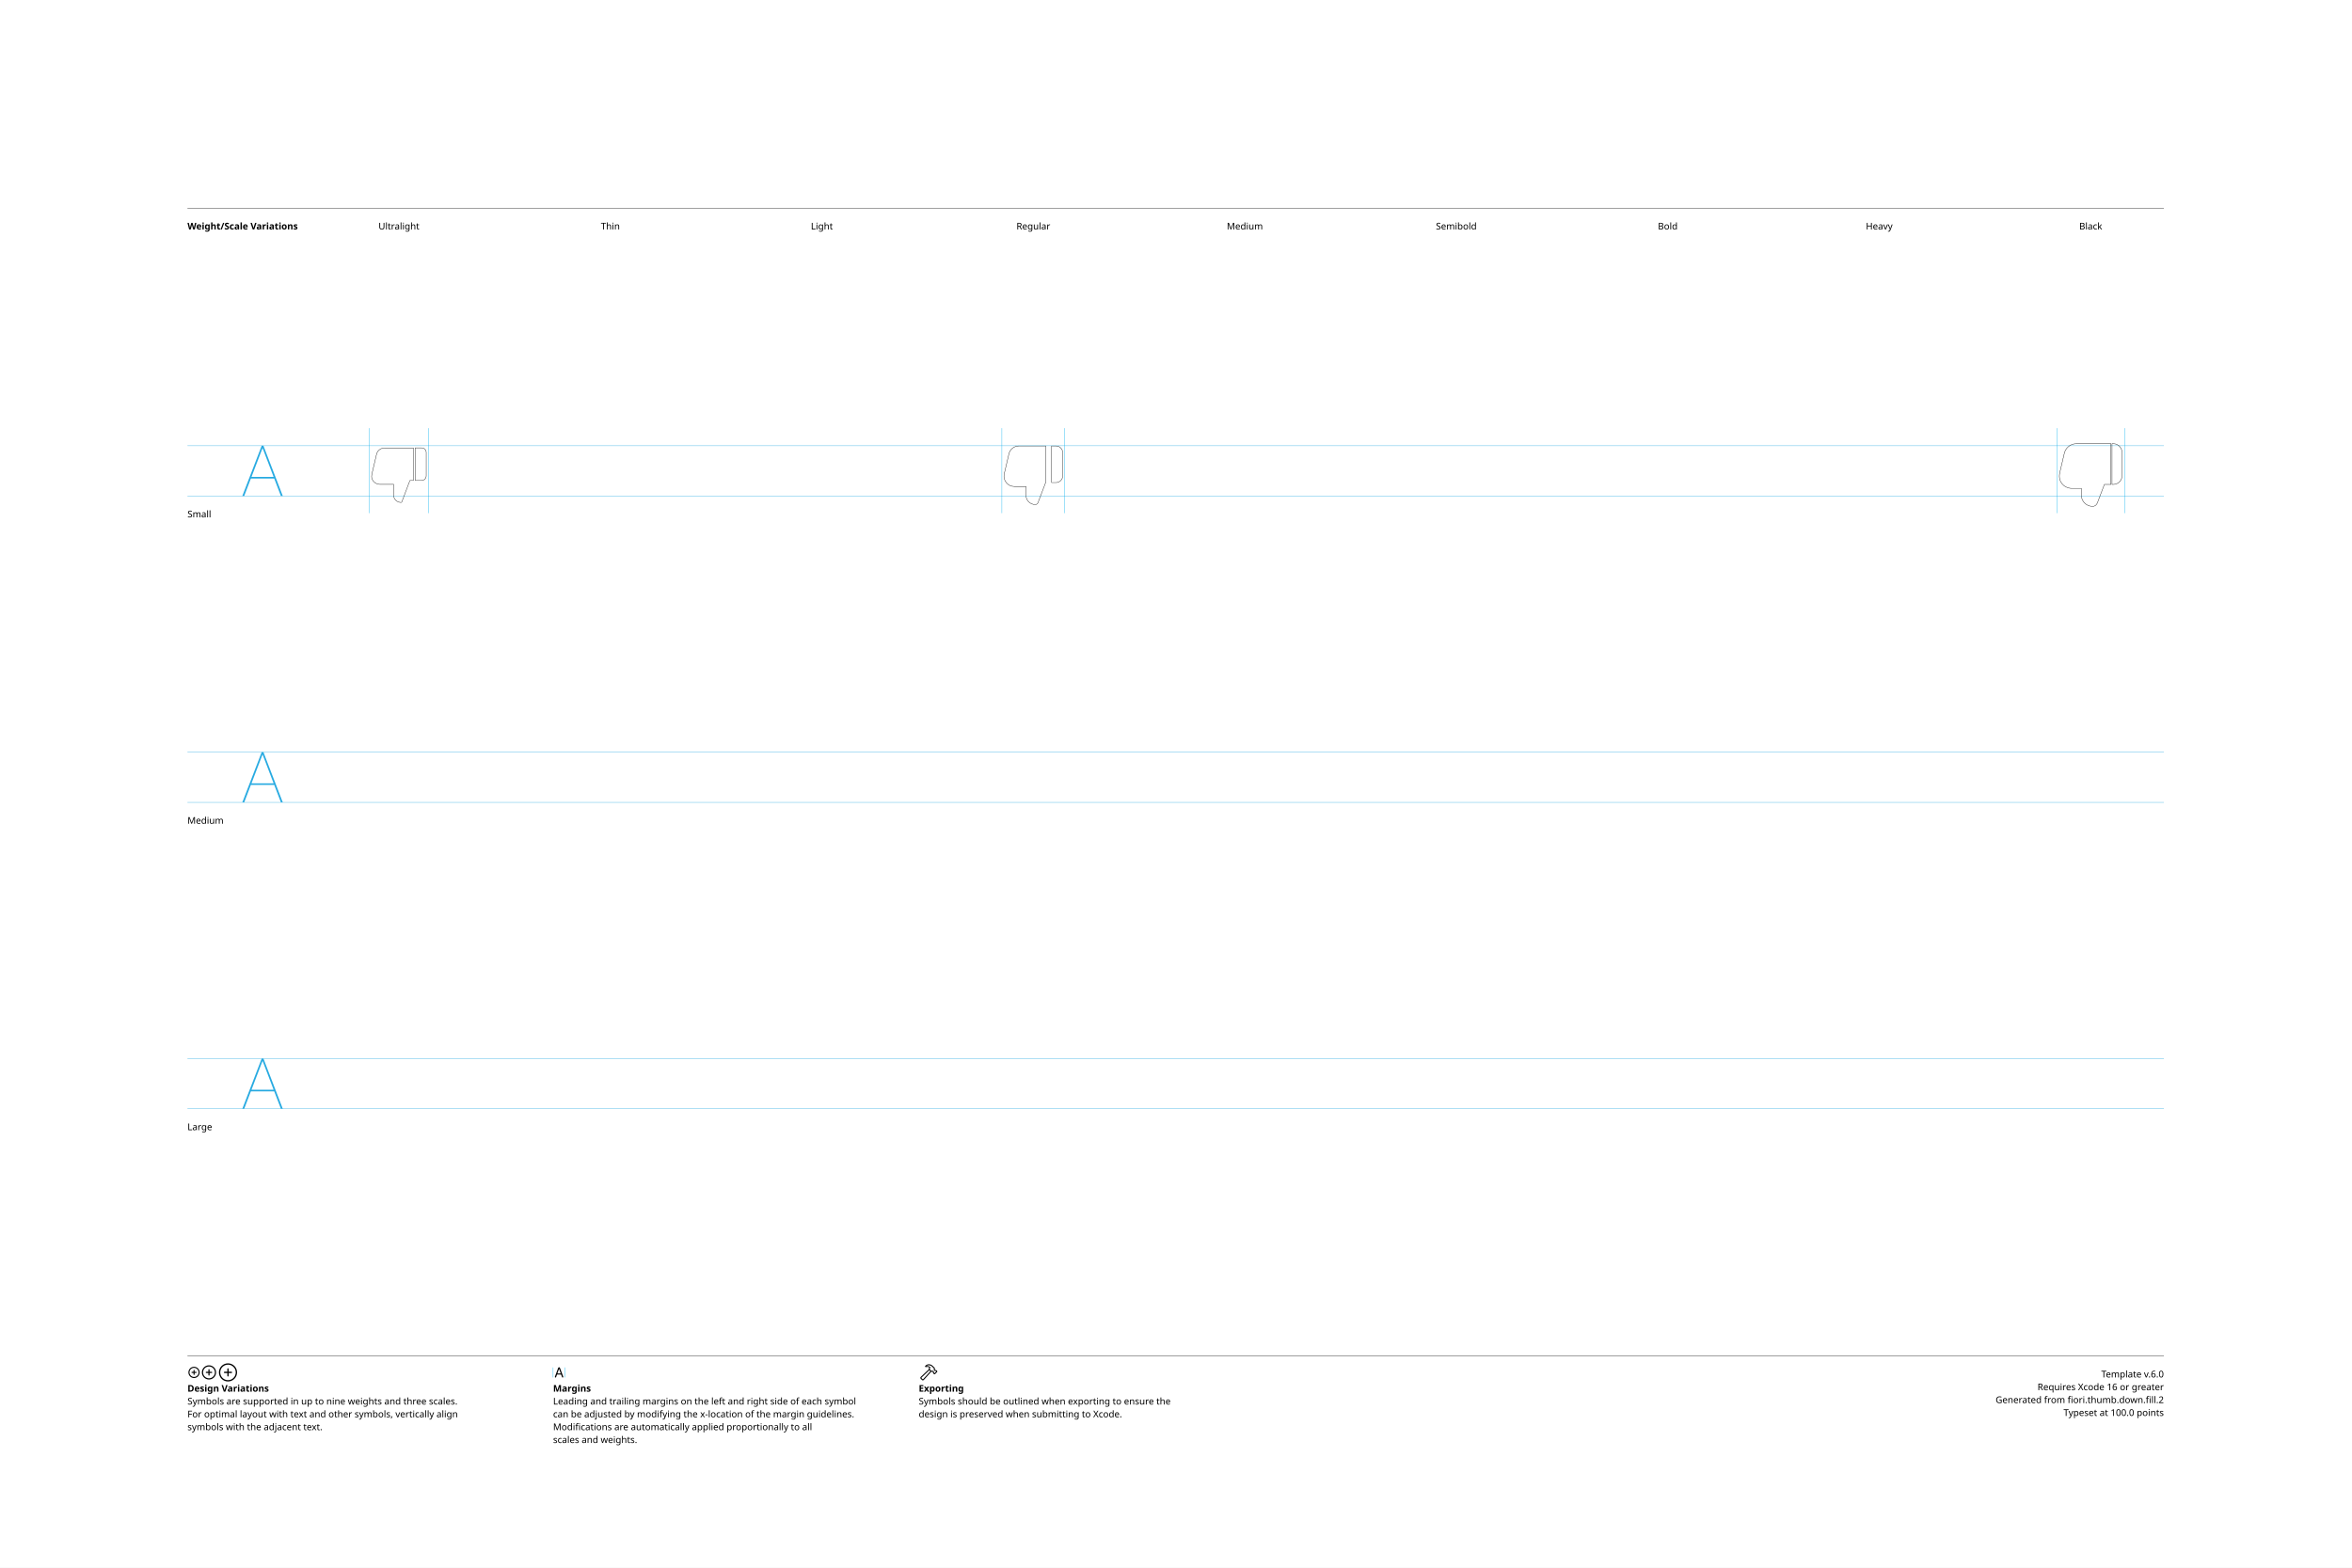
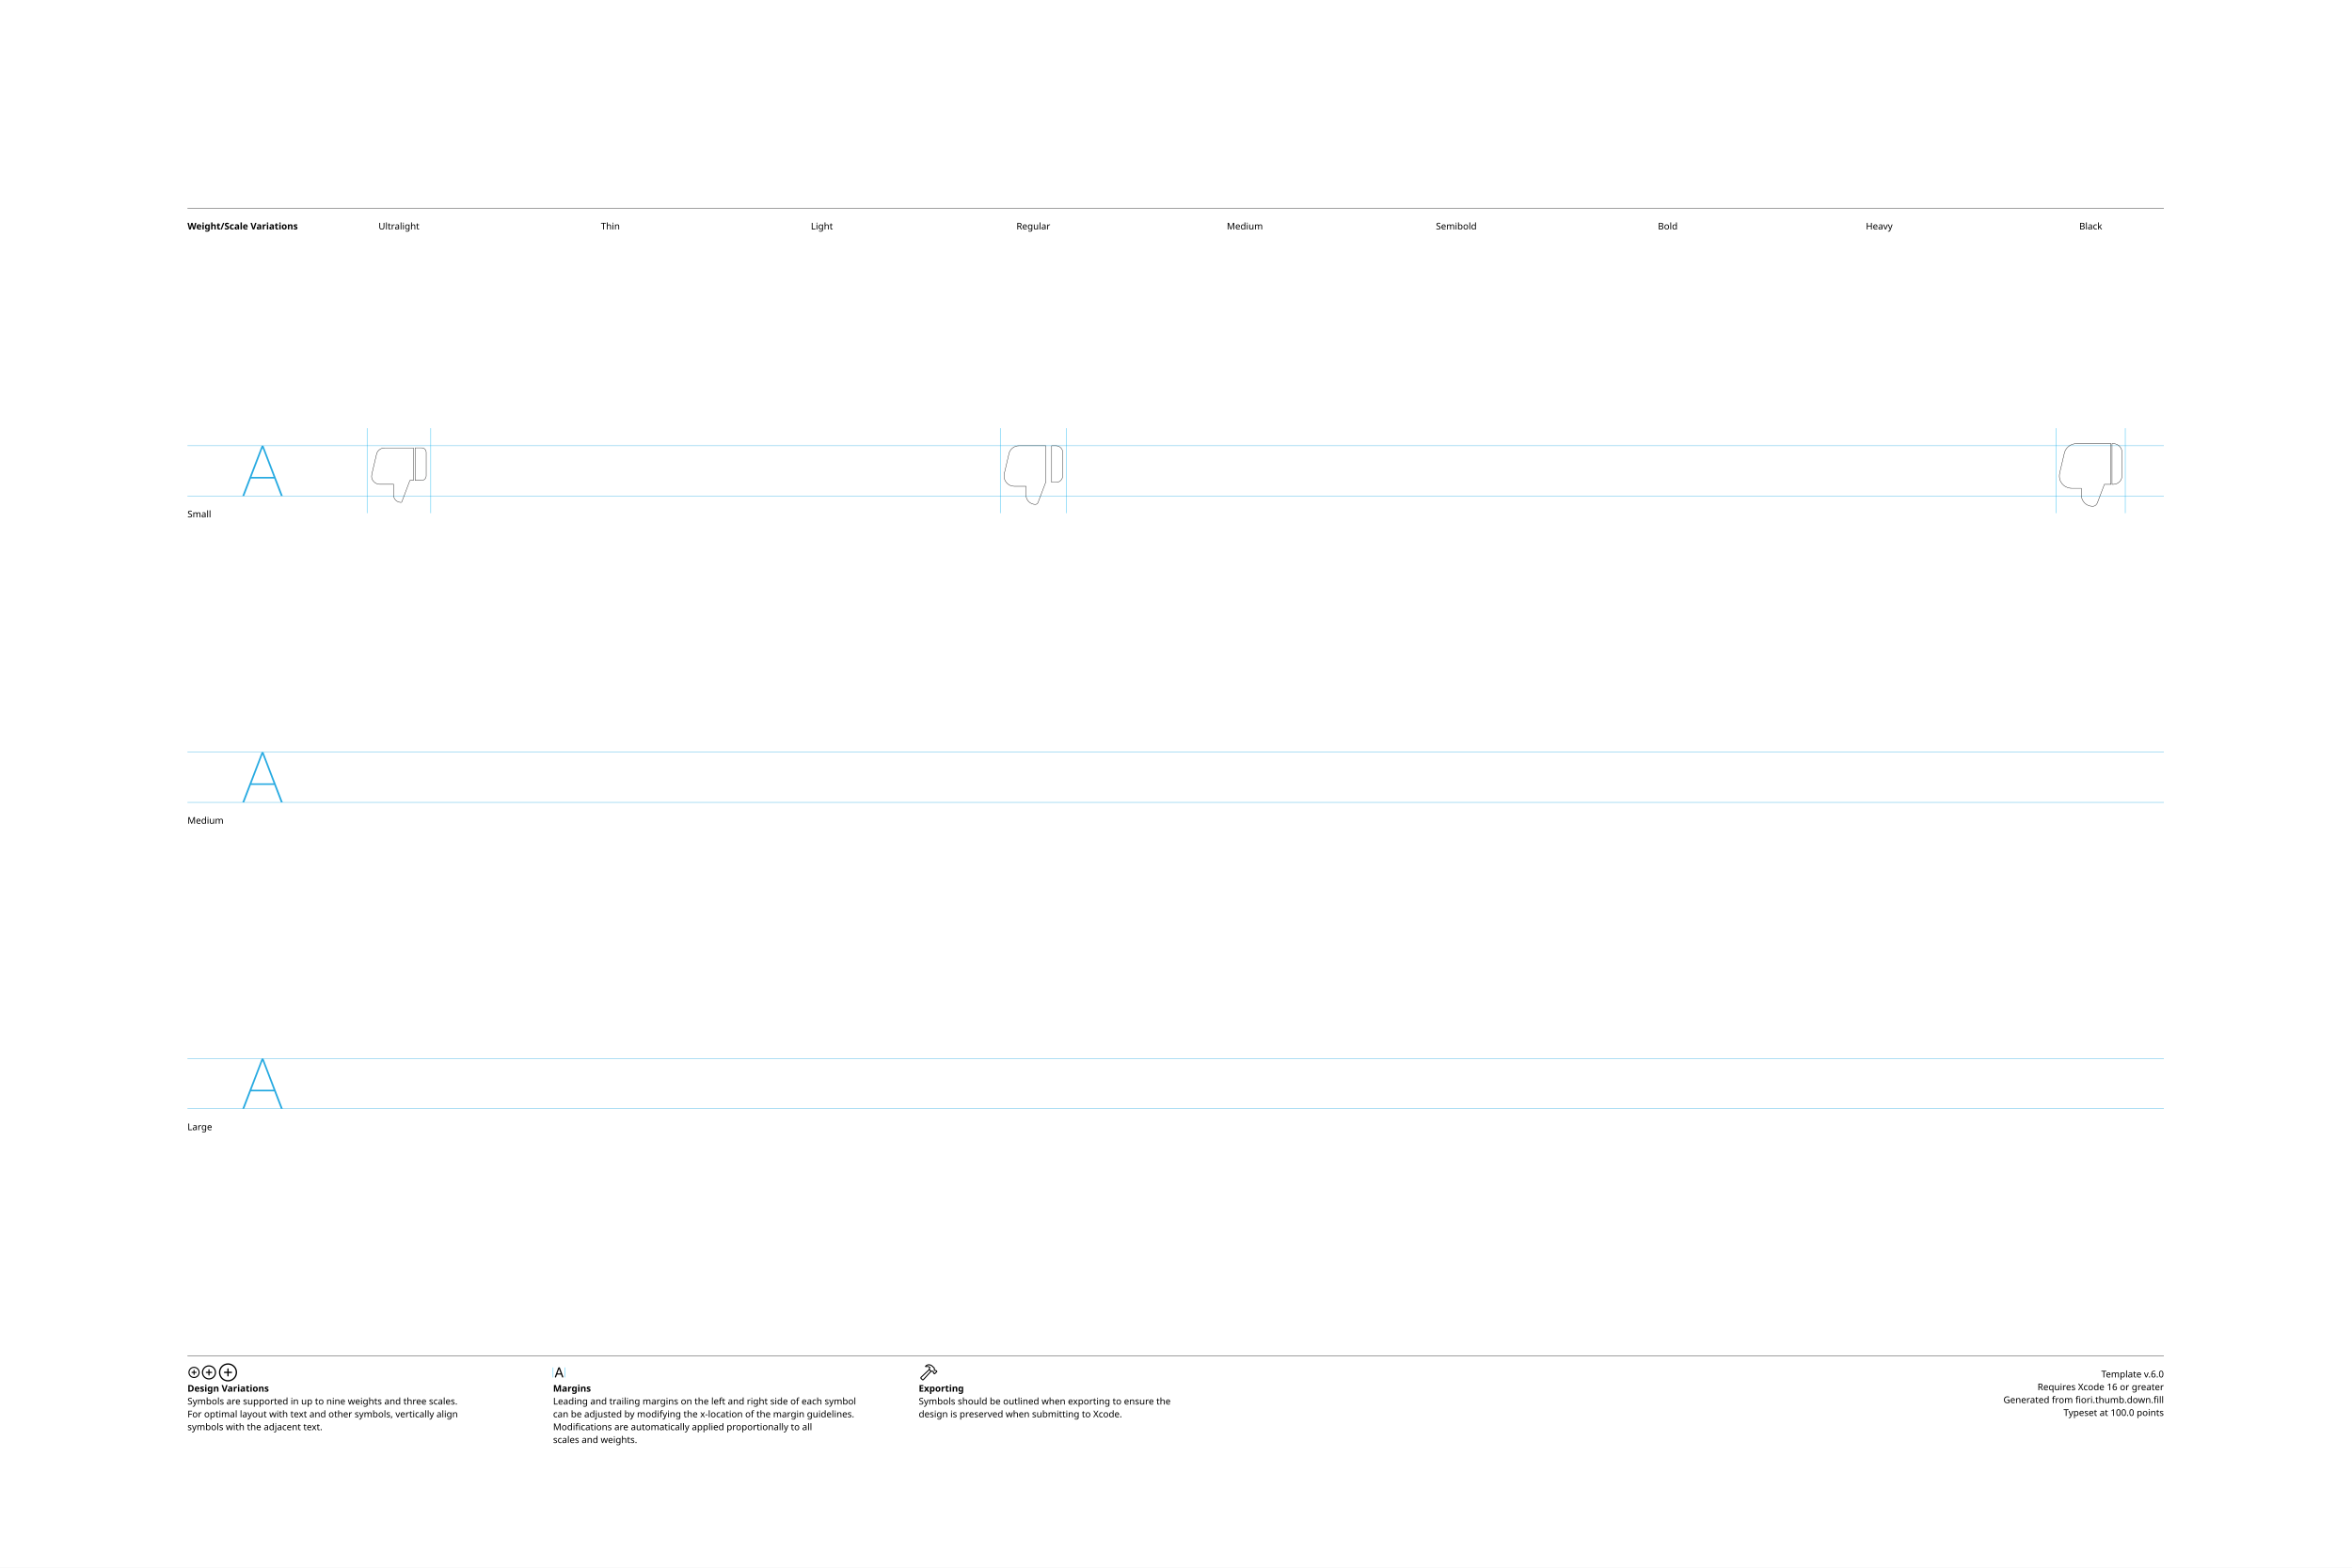
<svg xmlns="http://www.w3.org/2000/svg" version="1.1" viewBox="0 0 3300 2200">
-   <style>.monochrome-0 {-sfsymbols-motion-group:0;-sfsymbols-layer-tags:691a8d5fd9967938}
- 
- .multicolor-0:tintColor {-sfsymbols-motion-group:0;-sfsymbols-layer-tags:691a8d5fd9967938}
- 
- .hierarchical-0:primary {-sfsymbols-motion-group:0;-sfsymbols-layer-tags:691a8d5fd9967938}
- 
- .SFSymbolsPreviewWireframe {fill:none;opacity:1.0;stroke:black;stroke-width:0.5}
+   <style>.SFSymbolsPreviewWireframe {fill:none;opacity:1.0;stroke:black;stroke-width:0.5}
</style>
  <g id="Notes">
    <rect height="2200" id="artboard" style="fill:white;opacity:1" width="3300" x="0" y="0" />
    <line style="fill:none;stroke:black;opacity:1;stroke-width:0.5;" x1="263" x2="3036" y1="292" y2="292" />
    <text style="stroke:none;fill:black;font-family:sans-serif;font-size:13;font-weight:bold;" transform="matrix(1 0 0 1 263 322)">Weight/Scale Variations</text>
    <text style="stroke:none;fill:black;font-family:sans-serif;font-size:13;text-anchor:middle;" transform="matrix(1 0 0 1 559.711 322)">Ultralight</text>
    <text style="stroke:none;fill:black;font-family:sans-serif;font-size:13;text-anchor:middle;" transform="matrix(1 0 0 1 856.422 322)">Thin</text>
    <text style="stroke:none;fill:black;font-family:sans-serif;font-size:13;text-anchor:middle;" transform="matrix(1 0 0 1 1153.13 322)">Light</text>
    <text style="stroke:none;fill:black;font-family:sans-serif;font-size:13;text-anchor:middle;" transform="matrix(1 0 0 1 1449.84 322)">Regular</text>
    <text style="stroke:none;fill:black;font-family:sans-serif;font-size:13;text-anchor:middle;" transform="matrix(1 0 0 1 1746.56 322)">Medium</text>
    <text style="stroke:none;fill:black;font-family:sans-serif;font-size:13;text-anchor:middle;" transform="matrix(1 0 0 1 2043.27 322)">Semibold</text>
    <text style="stroke:none;fill:black;font-family:sans-serif;font-size:13;text-anchor:middle;" transform="matrix(1 0 0 1 2339.98 322)">Bold</text>
    <text style="stroke:none;fill:black;font-family:sans-serif;font-size:13;text-anchor:middle;" transform="matrix(1 0 0 1 2636.69 322)">Heavy</text>
    <text style="stroke:none;fill:black;font-family:sans-serif;font-size:13;text-anchor:middle;" transform="matrix(1 0 0 1 2933.4 322)">Black</text>
    <line style="fill:none;stroke:black;opacity:1;stroke-width:0.5;" x1="263" x2="3036" y1="1903" y2="1903" />
    <g transform="matrix(0.2 0 0 0.2 263 1933)">
      <path d="m46.24 4.15c21.777 0 39.453-17.627 39.453-39.404s-17.676-39.404-39.453-39.404c-21.729 0-39.404 17.627-39.404 39.404s17.676 39.404 39.404 39.404Zm0-7.422c-17.676 0-31.934-14.307-31.934-31.982s14.258-31.982 31.934-31.982 31.982 14.307 31.982 31.982-14.307 31.982-31.982 31.982Zm-17.969-31.982c0 2.148 1.514 3.613 3.76 3.613h10.498v10.596c0 2.197 1.465 3.711 3.613 3.711 2.246 0 3.711-1.514 3.711-3.711v-10.596h10.596c2.197 0 3.711-1.465 3.711-3.613 0-2.197-1.514-3.711-3.711-3.711h-10.596v-10.547c0-2.246-1.465-3.76-3.711-3.76-2.148 0-3.613 1.514-3.613 3.76v10.547h-10.498c-2.246 0-3.76 1.514-3.76 3.711Z" />
    </g>
    <g transform="matrix(0.2 0 0 0.2 281.506 1933)">
      <path d="m58.545 14.551c27.49 0 49.805-22.314 49.805-49.805s-22.314-49.805-49.805-49.805-49.805 22.314-49.805 49.805 22.314 49.805 49.805 49.805Zm0-8.301c-22.949 0-41.504-18.555-41.504-41.504s18.555-41.504 41.504-41.504 41.504 18.555 41.504 41.504-18.555 41.504-41.504 41.504Zm-22.656-41.504c0 2.393 1.66 4.004 4.15 4.004h14.355v14.404c0 2.441 1.66 4.15 4.053 4.15 2.441 0 4.15-1.66 4.15-4.15v-14.404h14.404c2.441 0 4.15-1.611 4.15-4.004 0-2.441-1.709-4.15-4.15-4.15h-14.404v-14.355c0-2.49-1.709-4.199-4.15-4.199-2.393 0-4.053 1.709-4.053 4.199v14.355h-14.355c-2.49 0-4.15 1.709-4.15 4.15Z" />
    </g>
    <g transform="matrix(0.2 0 0 0.2 304.924 1933)">
      <path d="m74.853 28.32c35.107 0 63.623-28.467 63.623-63.574s-28.516-63.623-63.623-63.623-63.574 28.516-63.574 63.623 28.467 63.574 63.574 63.574Zm0-9.082c-30.127 0-54.492-24.365-54.492-54.492s24.365-54.492 54.492-54.492 54.492 24.365 54.492 54.492-24.365 54.492-54.492 54.492Zm-28.857-54.492c0 2.588 1.855 4.395 4.59 4.395h19.727v19.775c0 2.686 1.855 4.59 4.443 4.59 2.686 0 4.541-1.855 4.541-4.59v-19.775h19.775c2.686 0 4.59-1.807 4.59-4.395 0-2.734-1.855-4.59-4.59-4.59h-19.775v-19.727c0-2.734-1.855-4.639-4.541-4.639-2.588 0-4.443 1.904-4.443 4.639v19.727h-19.727c-2.734 0-4.59 1.855-4.59 4.59Z" />
    </g>
    <text style="stroke:none;fill:black;font-family:sans-serif;font-size:13;font-weight:bold;" transform="matrix(1 0 0 1 263 1953)">Design Variations</text>
    <text style="stroke:none;fill:black;font-family:sans-serif;font-size:13;" transform="matrix(1 0 0 1 263 1971)">Symbols are supported in up to nine weights and three scales.</text>
    <text style="stroke:none;fill:black;font-family:sans-serif;font-size:13;" transform="matrix(1 0 0 1 263 1989)">For optimal layout with text and other symbols, vertically align</text>
    <text style="stroke:none;fill:black;font-family:sans-serif;font-size:13;" transform="matrix(1 0 0 1 263 2007)">symbols with the adjacent text.</text>
    <line style="fill:none;stroke:#00AEEF;stroke-width:0.5;opacity:1.0;" x1="776" x2="776" y1="1919" y2="1933" />
    <g transform="matrix(0.2 0 0 0.2 776 1933)">
      <path d="m16.553 0.781c2.588 0 3.857-0.977 4.785-3.711l6.299-17.236h28.809l6.299 17.236c0.928 2.734 2.197 3.711 4.736 3.711 2.588 0 4.248-1.562 4.248-4.004 0-0.83-0.146-1.611-0.537-2.637l-22.9-60.986c-1.123-2.979-3.125-4.492-6.25-4.492-3.027 0-5.078 1.465-6.152 4.443l-22.9 61.084c-0.391 1.025-0.537 1.807-0.537 2.637 0 2.441 1.562 3.955 4.102 3.955Zm13.477-28.369 11.865-32.861h0.244l11.865 32.861Z" />
    </g>
    <line style="fill:none;stroke:#00AEEF;stroke-width:0.5;opacity:1.0;" x1="792.836" x2="792.836" y1="1919" y2="1933" />
    <text style="stroke:none;fill:black;font-family:sans-serif;font-size:13;font-weight:bold;" transform="matrix(1 0 0 1 776 1953)">Margins</text>
    <text style="stroke:none;fill:black;font-family:sans-serif;font-size:13;" transform="matrix(1 0 0 1 776 1971)">Leading and trailing margins on the left and right side of each symbol</text>
    <text style="stroke:none;fill:black;font-family:sans-serif;font-size:13;" transform="matrix(1 0 0 1 776 1989)">can be adjusted by modifying the x-location of the margin guidelines.</text>
    <text style="stroke:none;fill:black;font-family:sans-serif;font-size:13;" transform="matrix(1 0 0 1 776 2007)">Modifications are automatically applied proportionally to all</text>
    <text style="stroke:none;fill:black;font-family:sans-serif;font-size:13;" transform="matrix(1 0 0 1 776 2025)">scales and weights.</text>
    <g transform="matrix(0.2 0 0 0.2 1289 1933)">
      <path d="m14.209 9.326 8.496 8.545c4.297 4.346 9.229 4.053 13.867-1.074l53.467-58.935-4.834-4.883-53.076 58.398c-1.758 2.002-3.418 2.49-5.762 0.146l-5.859-5.811c-2.344-2.295-1.807-4.004 0.195-5.811l57.373-54.004-4.883-4.834-57.959 54.443c-4.932 4.59-5.322 9.473-1.025 13.818Zm32.08-90.967c-2.1 2.051-2.246 4.932-1.074 6.885 1.172 1.807 3.467 2.979 6.689 2.148 7.324-1.709 14.941-2.002 22.07 2.686l-2.93 7.275c-1.709 4.15-0.83 7.08 1.855 9.814l11.475 11.572c2.441 2.441 4.492 2.539 7.324 2.051l5.322-0.977 3.32 3.369-0.195 2.783c-0.195 2.49 0.439 4.395 2.881 6.787l3.809 3.711c2.393 2.393 5.469 2.539 7.812 0.195l14.551-14.6c2.344-2.344 2.246-5.322-0.146-7.715l-3.857-3.809c-2.393-2.393-4.248-3.174-6.641-2.979l-2.881 0.244-3.223-3.174 1.221-5.615c0.635-2.832-0.146-5.029-3.076-7.959l-10.986-10.938c-16.699-16.602-38.867-16.211-53.32-1.758Zm7.471 1.855c12.158-8.887 28.613-7.373 39.746 3.76l12.158 12.06c1.172 1.172 1.367 2.1 1.025 3.809l-1.611 7.422 7.52 7.422 4.932-0.293c1.27-0.049 1.66 0.049 2.637 1.025l2.881 2.881-12.207 12.207-2.881-2.881c-0.977-0.977-1.123-1.367-1.074-2.686l0.342-4.883-7.471-7.422-7.617 1.27c-1.611 0.342-2.344 0.195-3.564-0.977l-10.01-10.01c-1.27-1.172-1.416-2.002-0.635-3.857l4.395-10.449c-7.812-7.275-17.969-10.4-28.125-7.422-0.781 0.195-1.074-0.439-0.439-0.977Z" />
    </g>
    <text style="stroke:none;fill:black;font-family:sans-serif;font-size:13;font-weight:bold;" transform="matrix(1 0 0 1 1289 1953)">Exporting</text>
    <text style="stroke:none;fill:black;font-family:sans-serif;font-size:13;" transform="matrix(1 0 0 1 1289 1971)">Symbols should be outlined when exporting to ensure the</text>
    <text style="stroke:none;fill:black;font-family:sans-serif;font-size:13;" transform="matrix(1 0 0 1 1289 1989)">design is preserved when submitting to Xcode.</text>
    <text id="template-version" style="stroke:none;fill:black;font-family:sans-serif;font-size:13;text-anchor:end;" transform="matrix(1 0 0 1 3036 1933)">Template v.6.0</text>
    <text style="stroke:none;fill:black;font-family:sans-serif;font-size:13;text-anchor:end;" transform="matrix(1 0 0 1 3036 1951)">Requires Xcode 16 or greater</text>
-     <text id="descriptive-name" style="stroke:none;fill:black;font-family:sans-serif;font-size:13;text-anchor:end;" transform="matrix(1 0 0 1 3036 1969)">Generated from fiori.thumb.down.fill.2</text>
+     <text id="descriptive-name" style="stroke:none;fill:black;font-family:sans-serif;font-size:13;text-anchor:end;" transform="matrix(1 0 0 1 3036 1969)">Generated from fiori.thumb.down.fill</text>
    <text style="stroke:none;fill:black;font-family:sans-serif;font-size:13;text-anchor:end;" transform="matrix(1 0 0 1 3036 1987)">Typeset at 100.0 points</text>
    <text style="stroke:none;fill:black;font-family:sans-serif;font-size:13;" transform="matrix(1 0 0 1 263 726)">Small</text>
    <text style="stroke:none;fill:black;font-family:sans-serif;font-size:13;" transform="matrix(1 0 0 1 263 1156)">Medium</text>
    <text style="stroke:none;fill:black;font-family:sans-serif;font-size:13;" transform="matrix(1 0 0 1 263 1586)">Large</text>
  </g>
  <g id="Guides">
    <g id="H-reference" style="fill:#27AAE1;stroke:none;" transform="matrix(1 0 0 1 339 696)">
      <path d="M0.994 0L3.638 0L29.328-67.132L30.03-67.132L30.03-70.459L28.123-70.459ZM11.688-24.48L46.981-24.48L46.231-26.729L12.438-26.729ZM55.12 0L57.764 0L30.638-70.459L29.433-70.459L29.433-67.132Z" />
    </g>
    <line id="Baseline-S" style="fill:none;stroke:#27AAE1;opacity:1;stroke-width:0.5;" x1="263" x2="3036" y1="696" y2="696" />
    <line id="Capline-S" style="fill:none;stroke:#27AAE1;opacity:1;stroke-width:0.5;" x1="263" x2="3036" y1="625.541" y2="625.541" />
    <g id="H-reference" style="fill:#27AAE1;stroke:none;" transform="matrix(1 0 0 1 339 1126)">
      <path d="M0.994 0L3.638 0L29.328-67.132L30.03-67.132L30.03-70.459L28.123-70.459ZM11.688-24.48L46.981-24.48L46.231-26.729L12.438-26.729ZM55.12 0L57.764 0L30.638-70.459L29.433-70.459L29.433-67.132Z" />
    </g>
    <line id="Baseline-M" style="fill:none;stroke:#27AAE1;opacity:1;stroke-width:0.5;" x1="263" x2="3036" y1="1126" y2="1126" />
    <line id="Capline-M" style="fill:none;stroke:#27AAE1;opacity:1;stroke-width:0.5;" x1="263" x2="3036" y1="1055.54" y2="1055.54" />
    <g id="H-reference" style="fill:#27AAE1;stroke:none;" transform="matrix(1 0 0 1 339 1556)">
      <path d="M0.994 0L3.638 0L29.328-67.132L30.03-67.132L30.03-70.459L28.123-70.459ZM11.688-24.48L46.981-24.48L46.231-26.729L12.438-26.729ZM55.12 0L57.764 0L30.638-70.459L29.433-70.459L29.433-67.132Z" />
    </g>
    <line id="Baseline-L" style="fill:none;stroke:#27AAE1;opacity:1;stroke-width:0.5;" x1="263" x2="3036" y1="1556" y2="1556" />
    <line id="Capline-L" style="fill:none;stroke:#27AAE1;opacity:1;stroke-width:0.5;" x1="263" x2="3036" y1="1485.54" y2="1485.54" />
-     <line id="right-margin-Black-S" style="fill:none;stroke:#00AEEF;stroke-width:0.5;opacity:1.0;" x1="2980.8" x2="2980.8" y1="600.785" y2="720.121" />
-     <line id="left-margin-Black-S" style="fill:none;stroke:#00AEEF;stroke-width:0.5;opacity:1.0;" x1="2886" x2="2886" y1="600.785" y2="720.121" />
-     <line id="right-margin-Regular-S" style="fill:none;stroke:#00AEEF;stroke-width:0.5;opacity:1.0;" x1="1493.99" x2="1493.99" y1="600.785" y2="720.121" />
-     <line id="left-margin-Regular-S" style="fill:none;stroke:#00AEEF;stroke-width:0.5;opacity:1.0;" x1="1405.69" x2="1405.69" y1="600.785" y2="720.121" />
-     <line id="right-margin-Ultralight-S" style="fill:none;stroke:#00AEEF;stroke-width:0.5;opacity:1.0;" x1="601.611" x2="601.611" y1="600.785" y2="720.121" />
-     <line id="left-margin-Ultralight-S" style="fill:none;stroke:#00AEEF;stroke-width:0.5;opacity:1.0;" x1="517.811" x2="517.811" y1="600.785" y2="720.121" />
+     <line id="right-margin-Black-S" style="fill:none;stroke:#00AEEF;stroke-width:0.5;opacity:1.0;" x1="2981.9" x2="2981.9" y1="600.785" y2="720.121" />
+     <line id="left-margin-Black-S" style="fill:none;stroke:#00AEEF;stroke-width:0.5;opacity:1.0;" x1="2884.9" x2="2884.9" y1="600.785" y2="720.121" />
+     <line id="right-margin-Regular-S" style="fill:none;stroke:#00AEEF;stroke-width:0.5;opacity:1.0;" x1="1496.29" x2="1496.29" y1="600.785" y2="720.121" />
+     <line id="left-margin-Regular-S" style="fill:none;stroke:#00AEEF;stroke-width:0.5;opacity:1.0;" x1="1403.39" x2="1403.39" y1="600.785" y2="720.121" />
+     <line id="right-margin-Ultralight-S" style="fill:none;stroke:#00AEEF;stroke-width:0.5;opacity:1.0;" x1="604.411" x2="604.411" y1="600.785" y2="720.121" />
+     <line id="left-margin-Ultralight-S" style="fill:none;stroke:#00AEEF;stroke-width:0.5;opacity:1.0;" x1="515.011" x2="515.011" y1="600.785" y2="720.121" />
  </g>
  <g id="Symbols">
-     <g id="Black-S" transform="matrix(1 0 0 1 2886 696)">
-       <path class="monochrome-0 multicolor-0:tintColor hierarchical-0:primary SFSymbolsPreviewWireframe" d="M3.8-31.9L10.4-60C11.9-66.5 18-73.3 27.2-73.3L75.8-73.3C75.8-73.3 75.8-16.2 75.8-16.2L66.6-16.2C66.6-16.2 56.6 10.1 56.6 10.1C55.3 13.3 52.6 14.6 50.1 14.6C40.9 14.6 34.2 7.2 34.2-1.3L34.2-10.7L20.6-10.7C14.9-10.7 9.8-13.7 7.1-17.2C4.3-20.7 2.6-25.5 3.8-31.9ZM79.2-16.2C85.6-16.2 91.3-21.4 91.3-28.3L91.3-61.2C91.3-67 86.6-73.3 79.2-73.3L77.3-73.3L77.3-16.2L79.2-16.2Z" />
+     <g id="Black-S" transform="matrix(1 0 0 1 2884.9 696)">
+       <path class="SFSymbolsPreviewWireframe" d="M4.91-32L11.51-60.1C13.01-66.6 19.11-73.4 28.31-73.4L76.91-73.4L76.91-16.3L67.71-16.3L57.71 10C56.41 13.2 53.71 14.5 51.21 14.5C42.01 14.5 35.31 7.1 35.31-1.4L35.31-10.8L21.71-10.8C16.01-10.8 10.91-13.8 8.21-17.3C5.41-20.8 3.71-25.6 4.91-32ZM80.31-16.3C86.71-16.3 92.41-21.5 92.41-28.4L92.41-61.3C92.41-67.1 87.71-73.4 80.31-73.4L78.41-73.4L78.41-16.3L80.31-16.3Z" />
    </g>
-     <g id="Regular-S" transform="matrix(1 0 0 1 1405.69 696)">
-       <path class="monochrome-0 multicolor-0:tintColor hierarchical-0:primary SFSymbolsPreviewWireframe" d="M3.3-31L9.9-59.1C11.4-65.6 17.2-70.2 23.9-70.2L61.5-70.2C61.5-70.2 61.5-18.8 61.5-18.8L61.4-18.8C61.4-18.8 50.7 9.4 50.7 9.4C50.1 11 48.6 12.1 46.9 12.1C39.7 12.1 33.8 6.2 33.8-1L33.8-13.3L17.4-13.3C13-13.3 8.8-15.3 6.1-18.8C3.3-22.3 2.3-26.7 3.3-31ZM76-18.8C81.1-18.8 85.3-23 85.3-28.1L85.3-61C85.3-66 81-70.2 75.9-70.2L69.8-70.2L69.8-18.8L76-18.8Z" />
+     <g id="Regular-S" transform="matrix(1 0 0 1 1403.39 696)">
+       <path class="SFSymbolsPreviewWireframe" d="M5.66-31.25L12.26-59.35C13.76-65.85 19.56-70.45 26.26-70.45L63.86-70.45L63.86-19.05L63.76-19.05L53.06 9.15C52.46 10.75 50.96 11.85 49.26 11.85C42.06 11.85 36.16 5.95 36.16-1.25L36.16-13.55L19.76-13.55C15.36-13.55 11.16-15.55 8.46-19.05C5.66-22.55 4.66-26.95 5.66-31.25ZM78.36-19.05C83.46-19.05 87.66-23.25 87.66-28.35L87.66-61.25C87.66-66.25 83.36-70.45 78.26-70.45L72.16-70.45L72.16-19.05L78.36-19.05Z" />
    </g>
-     <g id="Ultralight-S" transform="matrix(1 0 0 1 517.811 696)">
-       <path class="monochrome-0 multicolor-0:tintColor hierarchical-0:primary SFSymbolsPreviewWireframe" d="M3.9-30.4L10.5-58.5C12-65 18-67.4 21.8-67.4L62.2-67.4C62.2-67.4 62.2-21.7 62.2-21.7L57.3-21.7C57.3-21.7 46 8.3 46 8.3C45.8 8.7 45.4 9.1 44.8 9.1C39.5 9 34.4 4.9 34.5-1.2L34.5-16.3L14.9-16.3C12.2-16.3 8.5-17.7 6.1-20.7C3.7-23.7 3.1-26 3.9-30.4ZM73.8-21.8C78-21.8 80.2-25.4 80.2-28.2L80.2-61.1C80.2-64.4 77.6-67.5 73.8-67.5L64.8-67.5L64.8-21.8L73.8-21.8Z" />
+     <g id="Ultralight-S" transform="matrix(1 0 0 1 515.011 696)">
+       <path class="SFSymbolsPreviewWireframe" d="M6.68-30.45L13.28-58.55C14.78-65.05 20.78-67.45 24.58-67.45L64.98-67.45L64.98-21.75L60.08-21.75L48.78 8.25C48.58 8.65 48.18 9.05 47.58 9.05C42.28 8.95 37.18 4.85 37.28-1.25L37.28-16.35L17.68-16.35C14.98-16.35 11.28-17.75 8.88-20.75C6.48-23.75 5.88-26.05 6.68-30.45ZM76.58-21.85C80.78-21.85 82.98-25.45 82.98-28.25L82.98-61.15C82.98-64.45 80.38-67.55 76.58-67.55L67.58-67.55L67.58-21.85L76.58-21.85Z" />
    </g>
  </g>
</svg>
